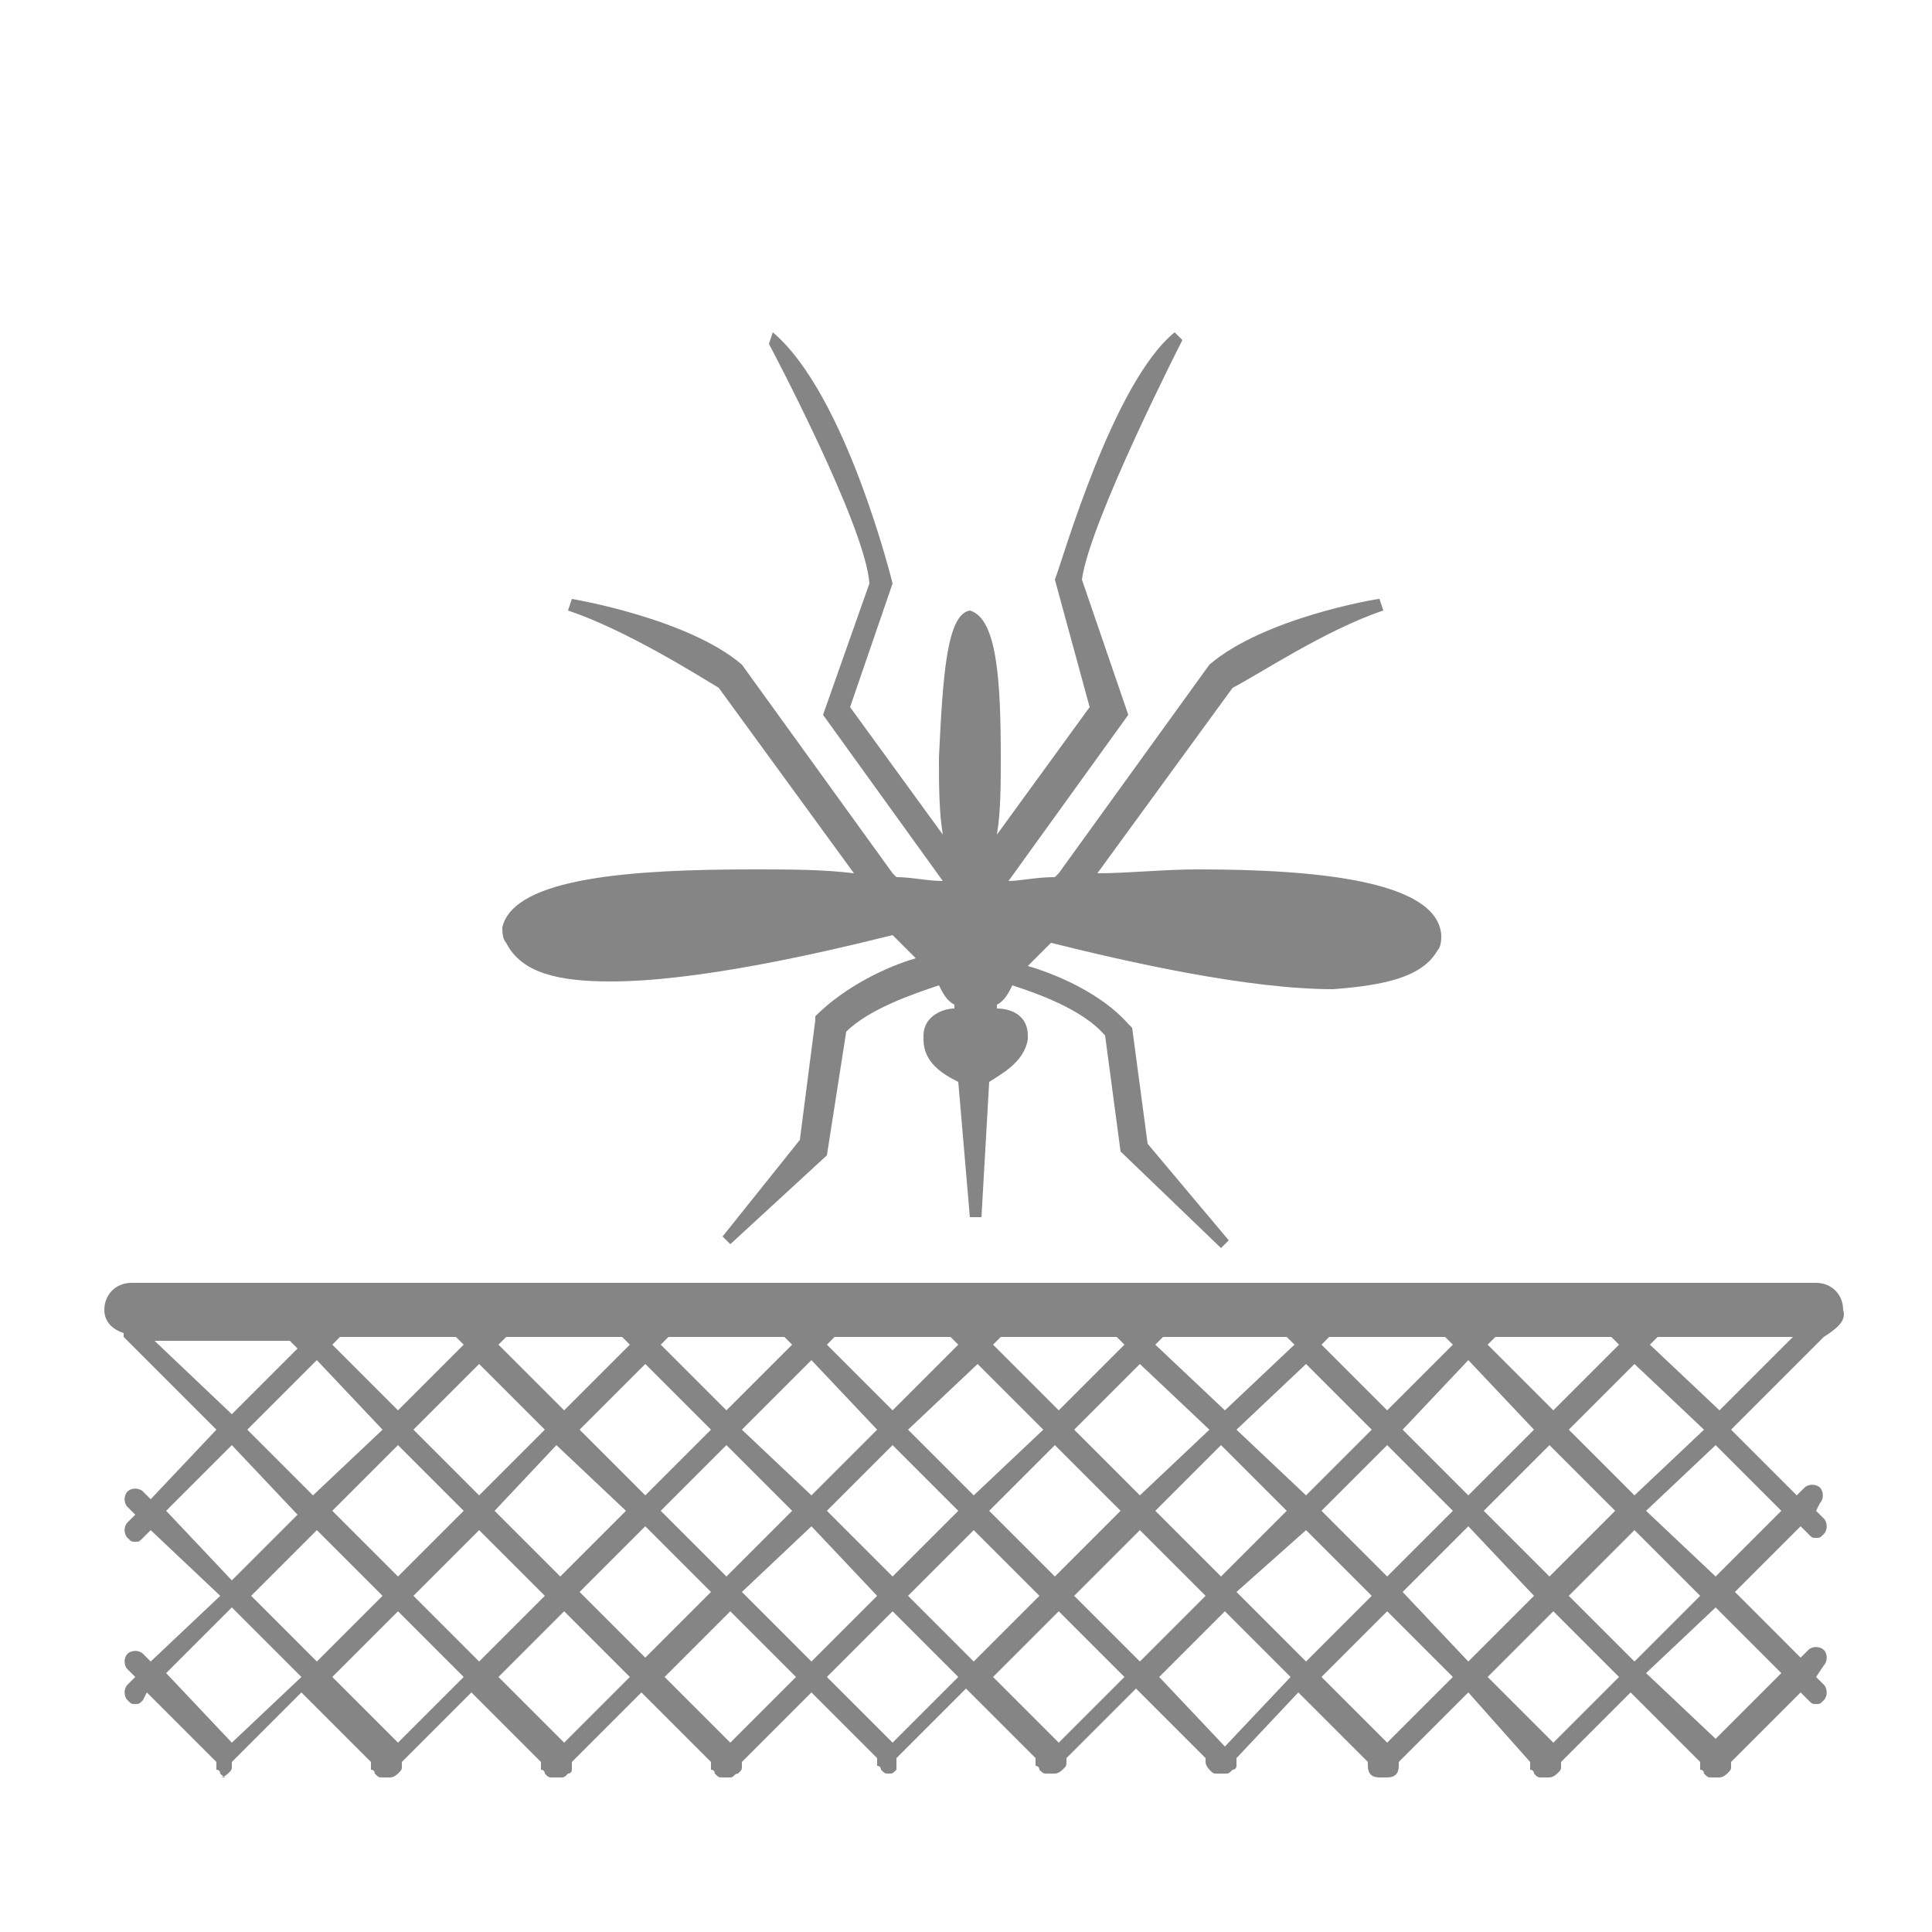
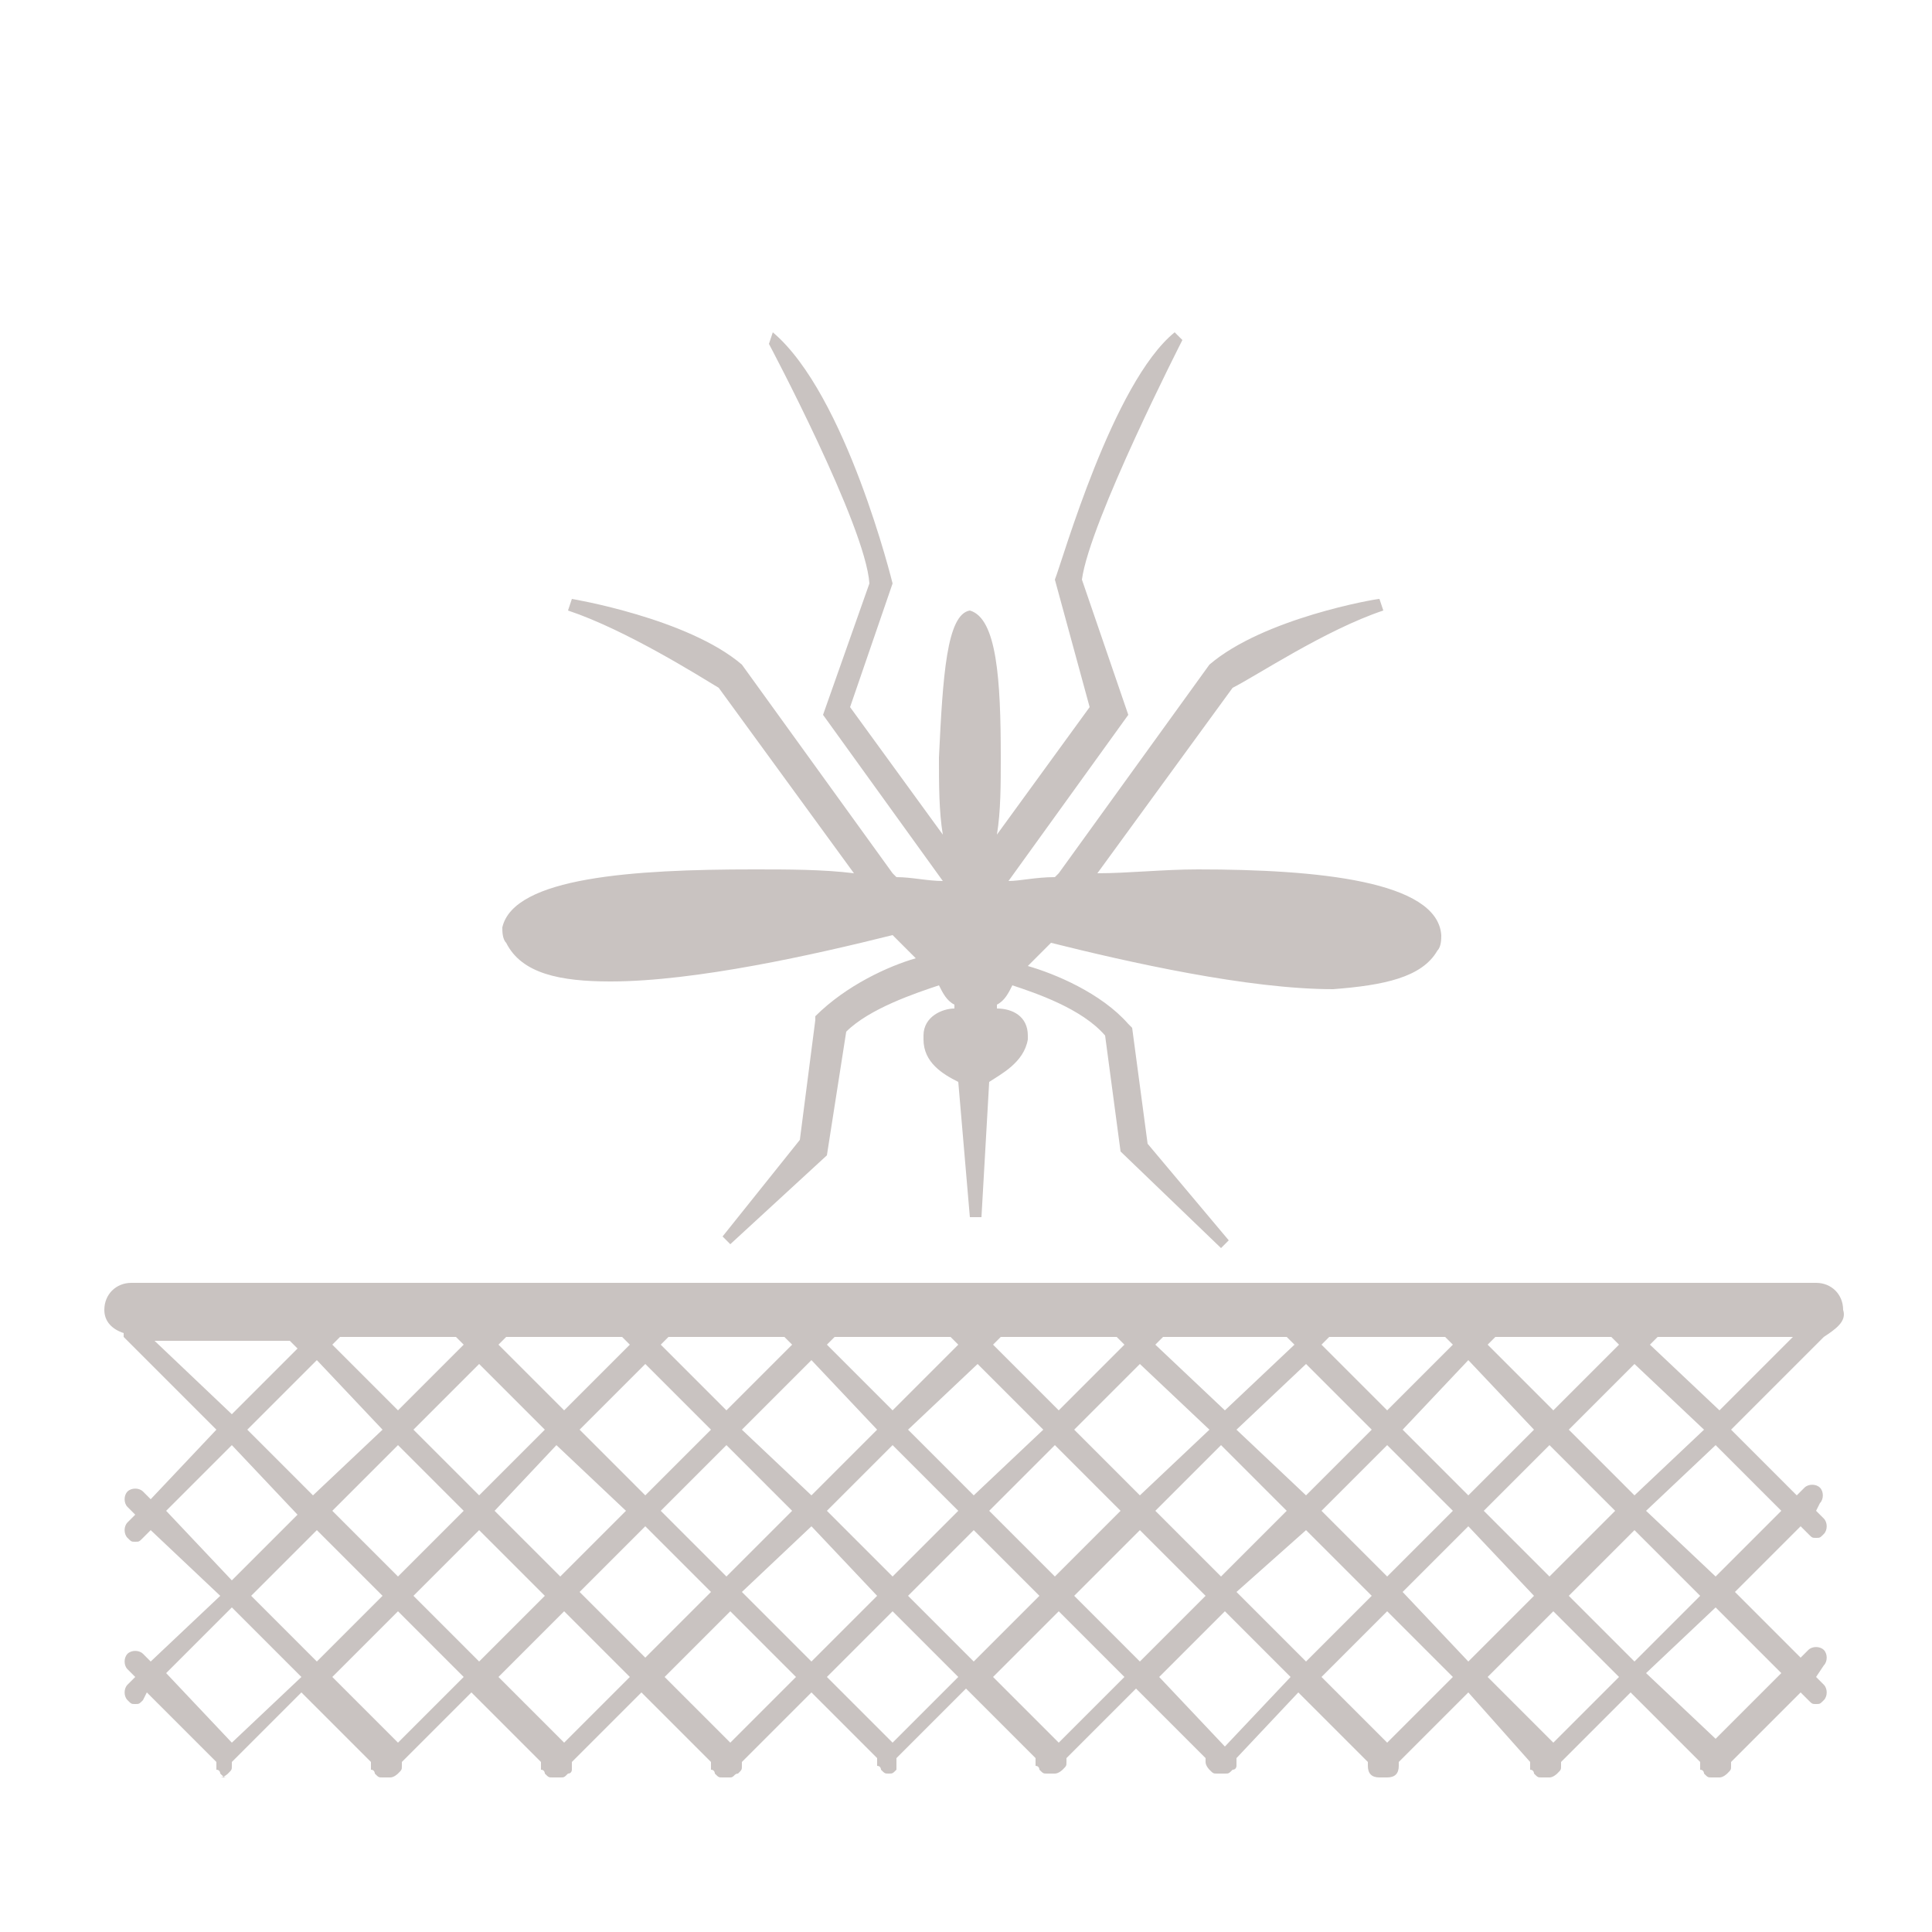
<svg xmlns="http://www.w3.org/2000/svg" version="1.1" id="Layer_1" x="0px" y="0px" viewBox="0 0 50 50" style="enable-background:new 0 0 50 50;" xml:space="preserve">
-   <style type="text/css">
- 	.st0{opacity:0.48;enable-background:new    ;}
- </style>
-   <path class="st0" d="M19.5,22.5c0.9,0,1.8,0,2.6,0.1l-3.5-4.8c-0.5-0.3-2.4-1.5-3.9-2l0.1-0.3c0,0,3,0.5,4.4,1.7l3.9,5.4l0.1,0.1  c0.4,0,0.8,0.1,1.2,0.1l-3.1-4.3l1.2-3.4c-0.1-1.5-2.6-6.2-2.6-6.2L20,8.6c1.9,1.6,3.1,6.5,3.1,6.5l-1.1,3.2l2.4,3.3  c-0.1-0.6-0.1-1.3-0.1-2c0.1-2.1,0.2-3.7,0.8-3.8c0.7,0.2,0.8,1.8,0.8,3.8c0,0.7,0,1.4-0.1,2l2.4-3.3L27.3,15  c0.2-0.5,1.5-5.1,3.1-6.4l0.2,0.2c0,0-2.4,4.7-2.6,6.2l1.2,3.5l-3.1,4.3c0.3,0,0.7-0.1,1.2-0.1l0.1-0.1l3.9-5.4  c1.4-1.2,4.3-1.7,4.4-1.7l0.1,0.3c-1.5,0.5-3.3,1.7-3.9,2l-3.5,4.8c0.8,0,1.7-0.1,2.6-0.1c3.1,0,6.2,0.3,6.3,1.7  c0,0.1,0,0.3-0.1,0.4c-0.4,0.7-1.4,0.9-2.7,1c-2.2,0-5.3-0.7-7.3-1.2l-0.6,0.6c0.7,0.2,1.9,0.7,2.6,1.5l0.1,0.1l0.4,3l2.1,2.5  l-0.2,0.2L29,29.8l-0.4-3c-0.6-0.7-1.8-1.1-2.4-1.3c-0.1,0.2-0.2,0.4-0.4,0.5c0,0,0,0.1,0,0.1l0,0c0.4,0,0.8,0.2,0.8,0.7  c0,0,0,0.1,0,0.1c-0.1,0.6-0.7,0.9-1,1.1l-0.2,3.5l-0.3,0L24.8,28c-0.4-0.2-0.9-0.5-0.9-1.1c0,0,0-0.1,0-0.1c0-0.5,0.5-0.7,0.8-0.7  h0c0,0,0-0.1,0-0.1c-0.2-0.1-0.3-0.3-0.4-0.5c-0.6,0.2-1.8,0.6-2.4,1.2l-0.5,3.2l-2.5,2.3L18.7,32l2-2.5l0.4-3.1l0-0.1  c0.8-0.8,1.9-1.3,2.6-1.5l-0.6-0.6c-2,0.5-5.1,1.2-7.3,1.2c-1.3,0-2.3-0.2-2.7-1c-0.1-0.1-0.1-0.3-0.1-0.4  C13.3,22.7,16.4,22.5,19.5,22.5z M47.2,34.6L44.8,37l1.7,1.7l0.2-0.2c0.1-0.1,0.3-0.1,0.4,0c0.1,0.1,0.1,0.3,0,0.4L47,39.1l0.2,0.2  c0.1,0.1,0.1,0.3,0,0.4c-0.1,0.1-0.1,0.1-0.2,0.1c-0.1,0-0.1,0-0.2-0.1l-0.2-0.2l-1.7,1.7l1.7,1.7l0.2-0.2c0.1-0.1,0.3-0.1,0.4,0  c0.1,0.1,0.1,0.3,0,0.4L47,43.4l0.2,0.2c0.1,0.1,0.1,0.3,0,0.4c-0.1,0.1-0.1,0.1-0.2,0.1c-0.1,0-0.1,0-0.2-0.1l-0.2-0.2l-1.8,1.8  c0,0,0,0,0,0.1c0,0,0,0,0,0c0,0.1,0,0.1-0.1,0.2c0,0,0,0,0,0c0,0-0.1,0.1-0.2,0.1h-0.2c-0.1,0-0.1,0-0.2-0.1c0,0,0-0.1-0.1-0.1  c0,0,0,0,0-0.1c0,0,0,0,0-0.1v0l-1.8-1.8l-1.8,1.8c0,0,0,0,0,0.1c0,0,0,0,0,0c0,0.1,0,0.1-0.1,0.2c0,0,0,0,0,0c0,0-0.1,0.1-0.2,0.1  h-0.2c-0.1,0-0.1,0-0.2-0.1c0,0,0-0.1-0.1-0.1c0,0,0,0,0-0.1c0,0,0,0,0-0.1v0L38,43.8l-1.8,1.8c0,0,0,0,0,0.1c0,0.2-0.1,0.3-0.3,0.3  h-0.2c-0.2,0-0.3-0.1-0.3-0.3c0,0,0,0,0-0.1l-1.8-1.8L32,45.5v0c0,0,0,0,0,0.1c0,0,0,0,0,0.1c0,0,0,0.1-0.1,0.1  c-0.1,0.1-0.1,0.1-0.2,0.1h-0.2c-0.1,0-0.1,0-0.2-0.1c0,0,0,0,0,0c0,0-0.1-0.1-0.1-0.2c0,0,0,0,0,0c0,0,0,0,0-0.1l-1.8-1.8l-1.8,1.8  c0,0,0,0,0,0.1c0,0,0,0,0,0c0,0.1,0,0.1-0.1,0.2c0,0,0,0,0,0c0,0-0.1,0.1-0.2,0.1h-0.2c-0.1,0-0.1,0-0.2-0.1c0,0,0-0.1-0.1-0.1  c0,0,0,0,0-0.1c0,0,0,0,0-0.1v0l-1.8-1.8l-1.8,1.8c0,0,0,0,0,0.1v0c0,0,0,0.1,0,0.1c0,0,0,0.1,0,0.1c-0.1,0.1-0.1,0.1-0.2,0.1H23  c-0.1,0-0.1,0-0.2-0.1c0,0,0-0.1-0.1-0.1c0,0,0,0,0-0.1c0,0,0,0,0-0.1l0,0L21,43.8l-1.8,1.8c0,0,0,0,0,0.1c0,0,0,0,0,0  c0,0.1,0,0.1-0.1,0.2c0,0,0,0,0,0c-0.1,0-0.1,0.1-0.2,0.1h-0.2c-0.1,0-0.1,0-0.2-0.1c0,0,0-0.1-0.1-0.1c0,0,0,0,0-0.1c0,0,0,0,0-0.1  v0l-1.8-1.8l-1.8,1.8v0c0,0,0,0,0,0.1c0,0,0,0,0,0.1c0,0,0,0.1-0.1,0.1c-0.1,0.1-0.1,0.1-0.2,0.1h-0.2c-0.1,0-0.1,0-0.2-0.1  c0,0,0-0.1-0.1-0.1c0,0,0,0,0-0.1c0,0,0,0,0-0.1l0,0l-1.8-1.8l-1.8,1.8c0,0,0,0,0,0.1c0,0,0,0,0,0c0,0.1,0,0.1-0.1,0.2c0,0,0,0,0,0  c0,0-0.1,0.1-0.2,0.1h-0.2c-0.1,0-0.1,0-0.2-0.1c0,0,0-0.1-0.1-0.1c0,0,0,0,0-0.1c0,0,0,0,0-0.1v0l-1.8-1.8l-1.8,1.8c0,0,0,0,0,0.1  c0,0,0,0,0,0c0,0.1,0,0.1-0.1,0.2c0,0,0,0,0,0c0,0-0.1,0.1-0.2,0.1H5.9c-0.1,0-0.1,0-0.2-0.1c0,0,0-0.1-0.1-0.1c0,0,0,0,0-0.1  c0,0,0,0,0-0.1v0l-1.8-1.8L3.7,44c-0.1,0.1-0.1,0.1-0.2,0.1c-0.1,0-0.1,0-0.2-0.1c-0.1-0.1-0.1-0.3,0-0.4l0.2-0.2l-0.2-0.2  c-0.1-0.1-0.1-0.3,0-0.4c0.1-0.1,0.3-0.1,0.4,0L3.9,43l1.8-1.7l-1.8-1.7l-0.2,0.2c-0.1,0.1-0.1,0.1-0.2,0.1c-0.1,0-0.1,0-0.2-0.1  c-0.1-0.1-0.1-0.3,0-0.4l0.2-0.2l-0.2-0.2c-0.1-0.1-0.1-0.3,0-0.4c0.1-0.1,0.3-0.1,0.4,0l0.2,0.2L5.6,37l-2.4-2.4c0,0,0-0.1,0-0.1  c-0.3-0.1-0.5-0.3-0.5-0.6c0-0.4,0.3-0.7,0.7-0.7H47c0.4,0,0.7,0.3,0.7,0.7C47.8,34.2,47.5,34.4,47.2,34.6  C47.2,34.5,47.2,34.6,47.2,34.6z M8.8,34.6l-0.2,0.2l1.7,1.7l1.7-1.7l-0.2-0.2H8.8z M13.1,34.6l-0.2,0.2l1.7,1.7l1.7-1.7l-0.2-0.2  H13.1z M17.3,34.6l-0.2,0.2l1.7,1.7l1.7-1.7l-0.2-0.2H17.3z M21.6,34.6l-0.2,0.2l1.7,1.7l1.7-1.7l-0.2-0.2H21.6z M25.9,34.6  l-0.2,0.2l1.7,1.7l1.7-1.7l-0.2-0.2H25.9z M30.1,34.6l-0.2,0.2l1.8,1.7l1.8-1.7l-0.2-0.2H30.1z M34.4,34.6l-0.2,0.2l1.7,1.7l1.7-1.7  l-0.2-0.2H34.4z M8.2,35.2L6.4,37l1.7,1.7L9.9,37L8.2,35.2z M8.6,39.1l1.7,1.7l1.7-1.7l-1.7-1.7L8.6,39.1z M12.4,38.7l1.7-1.7  l-1.7-1.7L10.7,37L12.4,38.7z M12.8,39.1l1.7,1.7l1.7-1.7l-1.8-1.7L12.8,39.1z M16.7,38.7l1.7-1.7l-1.7-1.7L15,37L16.7,38.7z   M17.1,39.1l1.7,1.7l1.7-1.7l-1.7-1.7L17.1,39.1z M21,38.7l1.7-1.7L21,35.2L19.2,37L21,38.7z M21.4,39.1l1.7,1.7l1.7-1.7l-1.7-1.7  L21.4,39.1z M25.2,38.7L27,37l-1.7-1.7L23.5,37L25.2,38.7z M25.6,39.1l1.7,1.7l1.7-1.7l-1.7-1.7L25.6,39.1z M29.5,38.7l1.8-1.7  l-1.8-1.7L27.8,37L29.5,38.7z M29.9,39.1l1.7,1.7l1.7-1.7l-1.7-1.7L29.9,39.1z M33.8,38.7l1.7-1.7l-1.7-1.7L32,37L33.8,38.7z   M34.2,39.1l1.7,1.7l1.7-1.7l-1.7-1.7L34.2,39.1z M38,38.7l1.7-1.7L38,35.2L36.3,37L38,38.7z M38.4,39.1l1.7,1.7l1.7-1.7l-1.7-1.7  L38.4,39.1z M42.3,38.7l1.8-1.7l-1.8-1.7L40.6,37L42.3,38.7z M41.7,34.6h-3l-0.2,0.2l1.7,1.7l1.7-1.7L41.7,34.6z M6,36.6l1.7-1.7  l-0.2-0.2H4L6,36.6z M6,40.9l1.7-1.7L6,37.4l-1.7,1.7L6,40.9z M7.8,43.4L6,41.6l-1.7,1.7L6,45.1L7.8,43.4z M8.2,43l1.7-1.7l-1.7-1.7  l-1.7,1.7L8.2,43z M12,43.4l-1.7-1.7l-1.7,1.7l1.7,1.7L12,43.4z M12.4,43l1.7-1.7l-1.7-1.7l-1.7,1.7L12.4,43z M16.3,43.4l-1.7-1.7  l-1.7,1.7l1.7,1.7L16.3,43.4z M18.4,41.2l-1.7-1.7L15,41.2l1.7,1.7L18.4,41.2z M20.6,43.4l-1.7-1.7l-1.7,1.7l1.7,1.7L20.6,43.4z   M21,43l1.7-1.7L21,39.5l-1.8,1.7L21,43z M24.8,43.4l-1.7-1.7l-1.7,1.7l1.7,1.7L24.8,43.4z M25.2,43l1.7-1.7l-1.7-1.7l-1.7,1.7  L25.2,43z M29.1,43.4l-1.7-1.7l-1.7,1.7l1.7,1.7L29.1,43.4z M29.5,43l1.7-1.7l-1.7-1.7l-1.7,1.7L29.5,43z M33.4,43.4l-1.7-1.7  l-1.7,1.7l1.7,1.8L33.4,43.4z M33.8,43l1.7-1.7l-1.7-1.7L32,41.2L33.8,43z M37.6,43.4l-1.7-1.7l-1.7,1.7l1.7,1.7L37.6,43.4z M38,43  l1.7-1.7L38,39.5l-1.7,1.7L38,43z M41.9,43.4l-1.7-1.7l-1.7,1.7l1.7,1.7L41.9,43.4z M42.3,43l1.7-1.7l-1.7-1.7l-1.7,1.7L42.3,43z   M44.4,41.6l-1.8,1.7l1.8,1.7l1.7-1.7L44.4,41.6z M44.4,37.4l-1.8,1.7l1.8,1.7l1.7-1.7L44.4,37.4z M46.4,34.6h-3.5l-0.2,0.2l1.8,1.7  L46.4,34.6z" />
+   <path style="fill:#C9C3C1;enable-background:new    ;" d="M19.5,22.5c0.9,0,1.8,0,2.6,0.1l-3.5-4.8c-0.5-0.3-2.4-1.5-3.9-2l0.1-0.3  c0,0,3,0.5,4.4,1.7l3.9,5.4l0.1,0.1c0.4,0,0.8,0.1,1.2,0.1l-3.1-4.3l1.2-3.4c-0.1-1.5-2.6-6.2-2.6-6.2L20,8.6  c1.9,1.6,3.1,6.5,3.1,6.5L22,18.3l2.4,3.3c-0.1-0.6-0.1-1.3-0.1-2c0.1-2.1,0.2-3.7,0.8-3.8c0.7,0.2,0.8,1.8,0.8,3.8  c0,0.7,0,1.4-0.1,2l2.4-3.3L27.3,15c0.2-0.5,1.5-5.1,3.1-6.4l0.2,0.2c0,0-2.4,4.7-2.6,6.2l1.2,3.5l-3.1,4.3c0.3,0,0.7-0.1,1.2-0.1  l0.1-0.1l3.9-5.4c1.4-1.2,4.3-1.7,4.4-1.7l0.1,0.3c-1.5,0.5-3.3,1.7-3.9,2l-3.5,4.8c0.8,0,1.7-0.1,2.6-0.1c3.1,0,6.2,0.3,6.3,1.7  c0,0.1,0,0.3-0.1,0.4c-0.4,0.7-1.4,0.9-2.7,1c-2.2,0-5.3-0.7-7.3-1.2L26.6,25c0.7,0.2,1.9,0.7,2.6,1.5l0.1,0.1l0.4,3l2.1,2.5  l-0.2,0.2L29,29.8l-0.4-3c-0.6-0.7-1.8-1.1-2.4-1.3c-0.1,0.2-0.2,0.4-0.4,0.5v0.1l0,0c0.4,0,0.8,0.2,0.8,0.7v0.1  c-0.1,0.6-0.7,0.9-1,1.1l-0.2,3.5h-0.3L24.8,28c-0.4-0.2-0.9-0.5-0.9-1.1v-0.1c0-0.5,0.5-0.7,0.8-0.7l0,0V26  c-0.2-0.1-0.3-0.3-0.4-0.5c-0.6,0.2-1.8,0.6-2.4,1.2l-0.5,3.2l-2.5,2.3L18.7,32l2-2.5l0.4-3.1v-0.1c0.8-0.8,1.9-1.3,2.6-1.5  l-0.6-0.6c-2,0.5-5.1,1.2-7.3,1.2c-1.3,0-2.3-0.2-2.7-1C13,24.3,13,24.1,13,24C13.3,22.7,16.4,22.5,19.5,22.5z M47.2,34.6L44.8,37  l1.7,1.7l0.2-0.2c0.1-0.1,0.3-0.1,0.4,0c0.1,0.1,0.1,0.3,0,0.4L47,39.1l0.2,0.2c0.1,0.1,0.1,0.3,0,0.4c-0.1,0.1-0.1,0.1-0.2,0.1  c-0.1,0-0.1,0-0.2-0.1l-0.2-0.2l-1.7,1.7l1.7,1.7l0.2-0.2c0.1-0.1,0.3-0.1,0.4,0c0.1,0.1,0.1,0.3,0,0.4L47,43.4l0.2,0.2  c0.1,0.1,0.1,0.3,0,0.4c-0.1,0.1-0.1,0.1-0.2,0.1c-0.1,0-0.1,0-0.2-0.1l-0.2-0.2l-1.8,1.8c0,0,0,0,0,0.1l0,0c0,0.1,0,0.1-0.1,0.2  l0,0c0,0-0.1,0.1-0.2,0.1h-0.2c-0.1,0-0.1,0-0.2-0.1c0,0,0-0.1-0.1-0.1c0,0,0,0,0-0.1c0,0,0,0,0-0.1l0,0l-1.8-1.8l-1.8,1.8  c0,0,0,0,0,0.1l0,0c0,0.1,0,0.1-0.1,0.2l0,0c0,0-0.1,0.1-0.2,0.1h-0.2c-0.1,0-0.1,0-0.2-0.1c0,0,0-0.1-0.1-0.1c0,0,0,0,0-0.1  c0,0,0,0,0-0.1l0,0L38,43.8l-1.8,1.8c0,0,0,0,0,0.1c0,0.2-0.1,0.3-0.3,0.3h-0.2c-0.2,0-0.3-0.1-0.3-0.3c0,0,0,0,0-0.1l-1.8-1.8  L32,45.5l0,0c0,0,0,0,0,0.1c0,0,0,0,0,0.1c0,0,0,0.1-0.1,0.1c-0.1,0.1-0.1,0.1-0.2,0.1h-0.2c-0.1,0-0.1,0-0.2-0.1l0,0  c0,0-0.1-0.1-0.1-0.2l0,0c0,0,0,0,0-0.1l-1.8-1.8l-1.8,1.8c0,0,0,0,0,0.1l0,0c0,0.1,0,0.1-0.1,0.2l0,0c0,0-0.1,0.1-0.2,0.1h-0.2  c-0.1,0-0.1,0-0.2-0.1c0,0,0-0.1-0.1-0.1c0,0,0,0,0-0.1c0,0,0,0,0-0.1l0,0L25,43.7l-1.8,1.8c0,0,0,0,0,0.1l0,0v0.1v0.1  c-0.1,0.1-0.1,0.1-0.2,0.1h0c-0.1,0-0.1,0-0.2-0.1c0,0,0-0.1-0.1-0.1c0,0,0,0,0-0.1c0,0,0,0,0-0.1l0,0L21,43.8l-1.8,1.8  c0,0,0,0,0,0.1l0,0c0,0.1,0,0.1-0.1,0.2l0,0C19,45.9,19,46,18.9,46h-0.2c-0.1,0-0.1,0-0.2-0.1c0,0,0-0.1-0.1-0.1c0,0,0,0,0-0.1  c0,0,0,0,0-0.1l0,0l-1.8-1.8l-1.8,1.8l0,0c0,0,0,0,0,0.1c0,0,0,0,0,0.1c0,0,0,0.1-0.1,0.1C14.6,46,14.6,46,14.5,46h-0.2  c-0.1,0-0.1,0-0.2-0.1c0,0,0-0.1-0.1-0.1c0,0,0,0,0-0.1c0,0,0,0,0-0.1l0,0l-1.8-1.8l-1.8,1.8c0,0,0,0,0,0.1l0,0c0,0.1,0,0.1-0.1,0.2  l0,0c0,0-0.1,0.1-0.2,0.1H9.9c-0.1,0-0.1,0-0.2-0.1c0,0,0-0.1-0.1-0.1c0,0,0,0,0-0.1c0,0,0,0,0-0.1l0,0l-1.8-1.8L6,45.6  c0,0,0,0,0,0.1l0,0c0,0.1,0,0.1-0.1,0.2l0,0c0,0-0.1,0.1-0.2,0.1h0.2c-0.1,0-0.1,0-0.2-0.1c0,0,0-0.1-0.1-0.1c0,0,0,0,0-0.1  c0,0,0,0,0-0.1l0,0l-1.8-1.8L3.7,44c-0.1,0.1-0.1,0.1-0.2,0.1c-0.1,0-0.1,0-0.2-0.1c-0.1-0.1-0.1-0.3,0-0.4l0.2-0.2l-0.2-0.2  c-0.1-0.1-0.1-0.3,0-0.4c0.1-0.1,0.3-0.1,0.4,0L3.9,43l1.8-1.7l-1.8-1.7l-0.2,0.2c-0.1,0.1-0.1,0.1-0.2,0.1c-0.1,0-0.1,0-0.2-0.1  c-0.1-0.1-0.1-0.3,0-0.4l0.2-0.2L3.3,39c-0.1-0.1-0.1-0.3,0-0.4c0.1-0.1,0.3-0.1,0.4,0l0.2,0.2L5.6,37l-2.4-2.4v-0.1  c-0.3-0.1-0.5-0.3-0.5-0.6c0-0.4,0.3-0.7,0.7-0.7H47c0.4,0,0.7,0.3,0.7,0.7C47.8,34.2,47.5,34.4,47.2,34.6  C47.2,34.5,47.2,34.6,47.2,34.6z M8.8,34.6l-0.2,0.2l1.7,1.7l1.7-1.7l-0.2-0.2H8.8z M13.1,34.6l-0.2,0.2l1.7,1.7l1.7-1.7l-0.2-0.2  H13.1z M17.3,34.6l-0.2,0.2l1.7,1.7l1.7-1.7l-0.2-0.2H17.3z M21.6,34.6l-0.2,0.2l1.7,1.7l1.7-1.7l-0.2-0.2H21.6z M25.9,34.6  l-0.2,0.2l1.7,1.7l1.7-1.7l-0.2-0.2H25.9z M30.1,34.6l-0.2,0.2l1.8,1.7l1.8-1.7l-0.2-0.2H30.1z M34.4,34.6l-0.2,0.2l1.7,1.7l1.7-1.7  l-0.2-0.2H34.4z M8.2,35.2L6.4,37l1.7,1.7L9.9,37L8.2,35.2z M8.6,39.1l1.7,1.7l1.7-1.7l-1.7-1.7L8.6,39.1z M12.4,38.7l1.7-1.7  l-1.7-1.7L10.7,37L12.4,38.7z M12.8,39.1l1.7,1.7l1.7-1.7l-1.8-1.7L12.8,39.1z M16.7,38.7l1.7-1.7l-1.7-1.7L15,37L16.7,38.7z   M17.1,39.1l1.7,1.7l1.7-1.7l-1.7-1.7L17.1,39.1z M21,38.7l1.7-1.7L21,35.2L19.2,37L21,38.7z M21.4,39.1l1.7,1.7l1.7-1.7l-1.7-1.7  L21.4,39.1z M25.2,38.7L27,37l-1.7-1.7L23.5,37L25.2,38.7z M25.6,39.1l1.7,1.7l1.7-1.7l-1.7-1.7L25.6,39.1z M29.5,38.7l1.8-1.7  l-1.8-1.7L27.8,37L29.5,38.7z M29.9,39.1l1.7,1.7l1.7-1.7l-1.7-1.7L29.9,39.1z M33.8,38.7l1.7-1.7l-1.7-1.7L32,37L33.8,38.7z   M34.2,39.1l1.7,1.7l1.7-1.7l-1.7-1.7L34.2,39.1z M38,38.7l1.7-1.7L38,35.2L36.3,37L38,38.7z M38.4,39.1l1.7,1.7l1.7-1.7l-1.7-1.7  L38.4,39.1z M42.3,38.7l1.8-1.7l-1.8-1.7L40.6,37L42.3,38.7z M41.7,34.6h-3l-0.2,0.2l1.7,1.7l1.7-1.7L41.7,34.6z M6,36.6l1.7-1.7  l-0.2-0.2H4L6,36.6z M6,40.9l1.7-1.7L6,37.4l-1.7,1.7L6,40.9z M7.8,43.4L6,41.6l-1.7,1.7L6,45.1L7.8,43.4z M8.2,43l1.7-1.7l-1.7-1.7  l-1.7,1.7L8.2,43z M12,43.4l-1.7-1.7l-1.7,1.7l1.7,1.7L12,43.4z M12.4,43l1.7-1.7l-1.7-1.7l-1.7,1.7L12.4,43z M16.3,43.4l-1.7-1.7  l-1.7,1.7l1.7,1.7L16.3,43.4z M18.4,41.2l-1.7-1.7L15,41.2l1.7,1.7L18.4,41.2z M20.6,43.4l-1.7-1.7l-1.7,1.7l1.7,1.7L20.6,43.4z   M21,43l1.7-1.7L21,39.5l-1.8,1.7L21,43z M24.8,43.4l-1.7-1.7l-1.7,1.7l1.7,1.7L24.8,43.4z M25.2,43l1.7-1.7l-1.7-1.7l-1.7,1.7  L25.2,43z M29.1,43.4l-1.7-1.7l-1.7,1.7l1.7,1.7L29.1,43.4z M29.5,43l1.7-1.7l-1.7-1.7l-1.7,1.7L29.5,43z M33.4,43.4l-1.7-1.7  L30,43.4l1.7,1.8L33.4,43.4z M33.8,43l1.7-1.7l-1.7-1.7L32,41.2L33.8,43z M37.6,43.4l-1.7-1.7l-1.7,1.7l1.7,1.7L37.6,43.4z M38,43  l1.7-1.7L38,39.5l-1.7,1.7L38,43z M41.9,43.4l-1.7-1.7l-1.7,1.7l1.7,1.7L41.9,43.4z M42.3,43l1.7-1.7l-1.7-1.7l-1.7,1.7L42.3,43z   M44.4,41.6l-1.8,1.7l1.8,1.7l1.7-1.7L44.4,41.6z M44.4,37.4l-1.8,1.7l1.8,1.7l1.7-1.7L44.4,37.4z M46.4,34.6h-3.5l-0.2,0.2l1.8,1.7  L46.4,34.6z" />
</svg>
